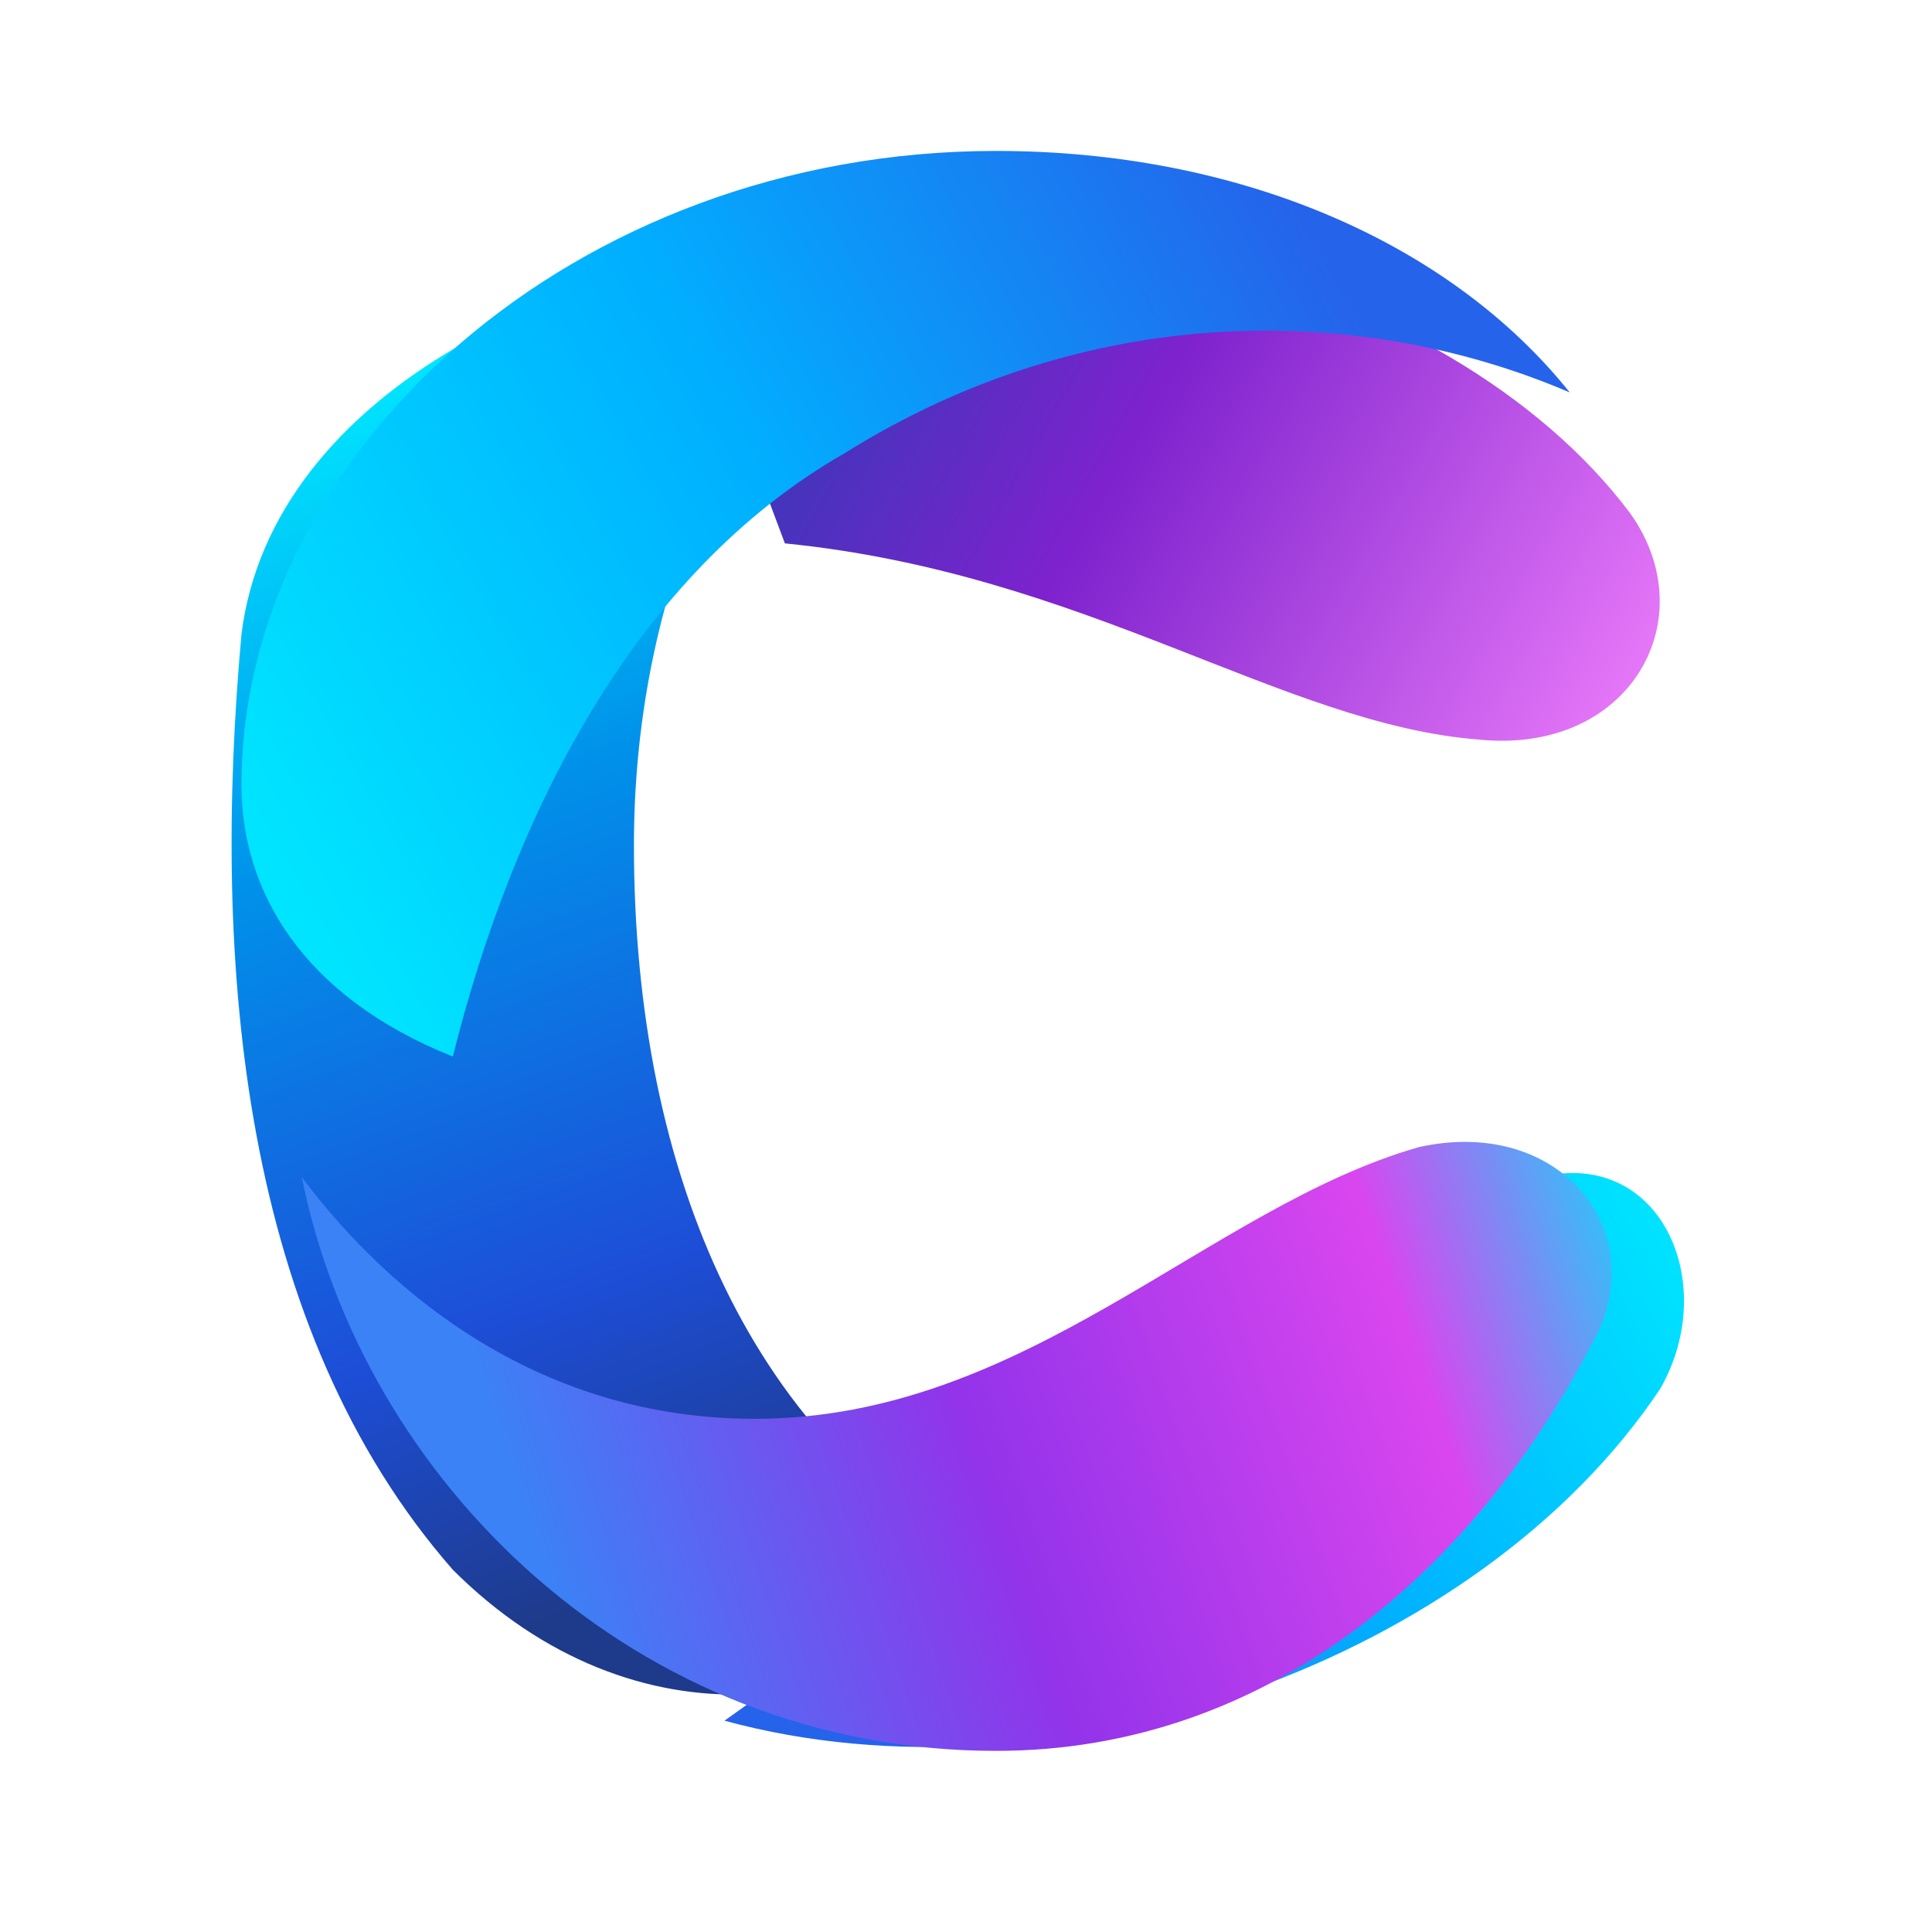
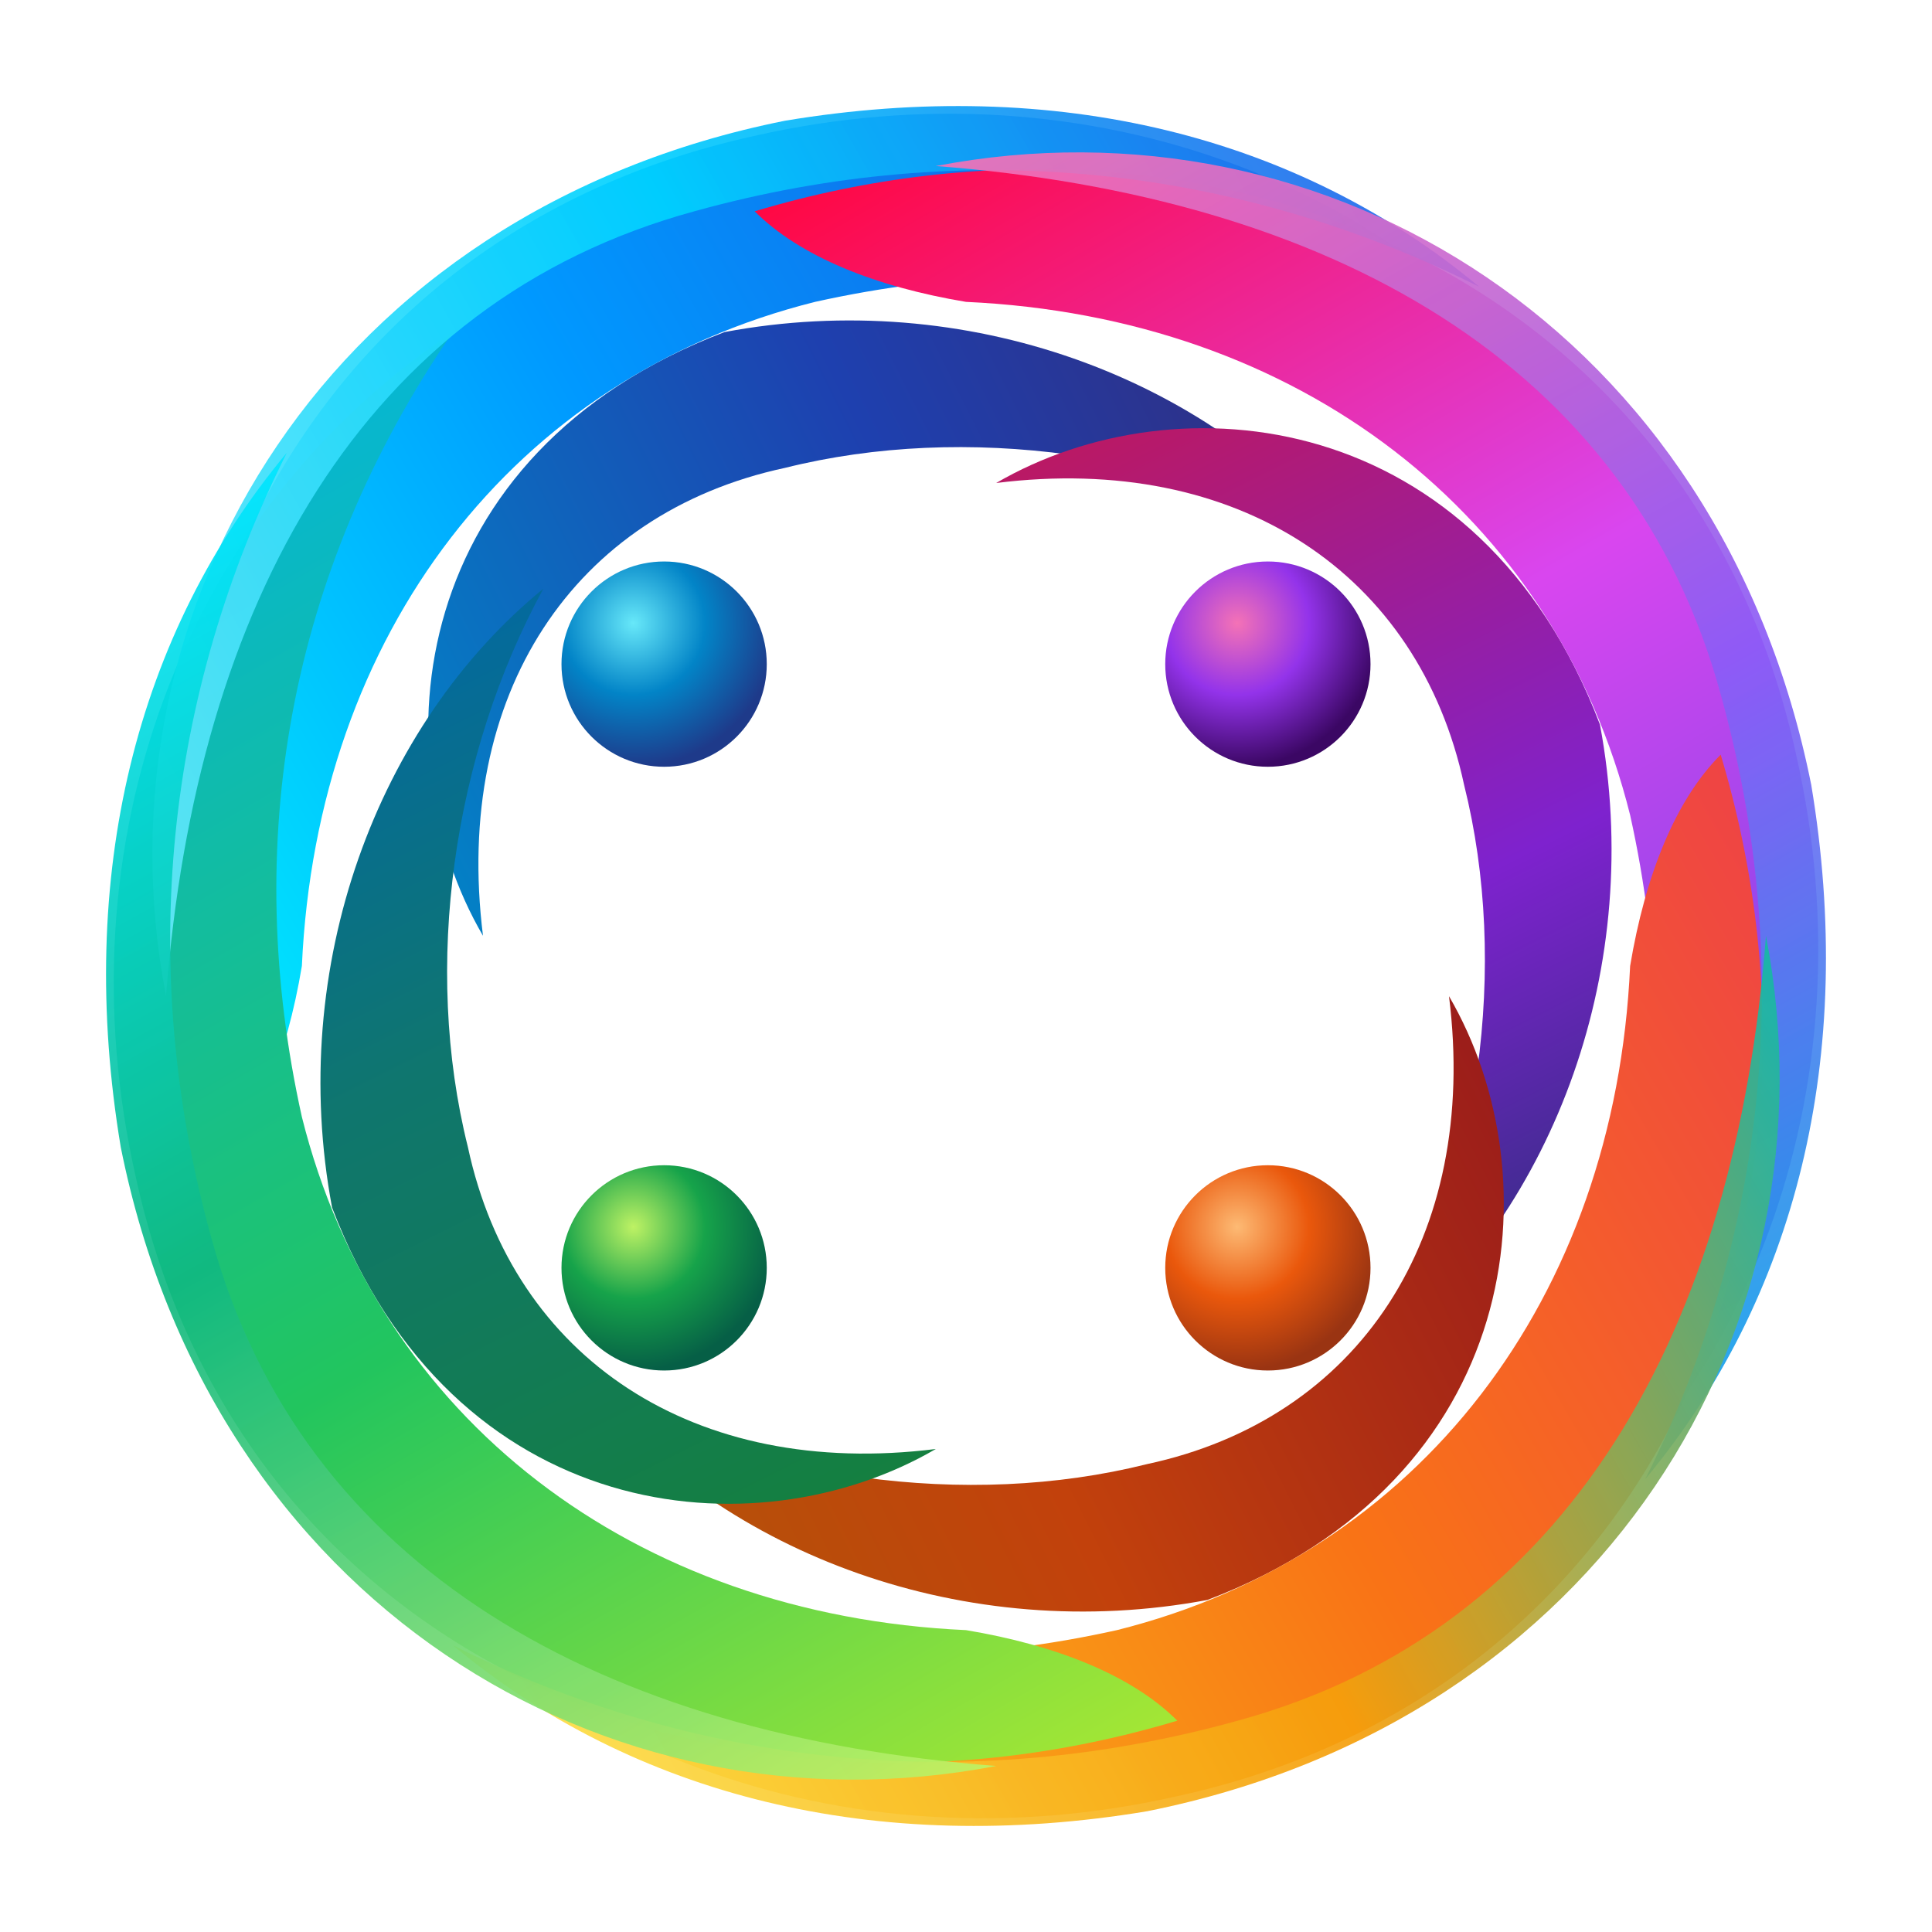
<svg xmlns="http://www.w3.org/2000/svg" viewBox="0 0 128 128" width="128" height="128" fill="none">
  <defs>
-     <linearGradient id="topPurple" x1="48" y1="14" x2="108" y2="48" gradientUnits="userSpaceOnUse">
-       <stop offset="0%" stop-color="#1E40AF" />
-       <stop offset="45%" stop-color="#7E22CE" />
-       <stop offset="100%" stop-color="#E879F9" />
+     <linearGradient id="q0Main" x1="12" y1="74" x2="102" y2="22" gradientUnits="userSpaceOnUse">
+       <stop offset="0%" stop-color="#00F2FE" />
+       <stop offset="45%" stop-color="#0099FF" />
+       <stop offset="100%" stop-color="#1D4ED8" />
    </linearGradient>
-     <linearGradient id="topCyanBlue" x1="16" y1="54" x2="86" y2="14" gradientUnits="userSpaceOnUse">
-       <stop offset="0%" stop-color="#00E5FF" />
-       <stop offset="50%" stop-color="#00B0FF" />
+     <linearGradient id="q0Fold" x1="28" y1="60" x2="88" y2="30" gradientUnits="userSpaceOnUse">
+       <stop offset="0%" stop-color="#0284C7" />
+       <stop offset="60%" stop-color="#1E40AF" />
+       <stop offset="100%" stop-color="#312E81" />
+     </linearGradient>
+     <linearGradient id="q0Wing" x1="10" y1="64" x2="96" y2="16" gradientUnits="userSpaceOnUse">
+       <stop offset="0%" stop-color="#67E8F9" />
+       <stop offset="55%" stop-color="#00D2FF" />
      <stop offset="100%" stop-color="#2563EB" />
    </linearGradient>
-     <linearGradient id="leftBlue" x1="18" y1="28" x2="46" y2="104" gradientUnits="userSpaceOnUse">
-       <stop offset="0%" stop-color="#00E5FF" />
-       <stop offset="35%" stop-color="#0091EA" />
-       <stop offset="75%" stop-color="#1D4ED8" />
+     <radialGradient id="q0Dot" cx="35%" cy="30%" r="70%">
+       <stop offset="0%" stop-color="#67E8F9" />
+       <stop offset="50%" stop-color="#0284C7" />
      <stop offset="100%" stop-color="#1E3A8A" />
+     </radialGradient>
+     <linearGradient id="q1Main" x1="12" y1="74" x2="102" y2="22" gradientUnits="userSpaceOnUse">
+       <stop offset="0%" stop-color="#FF0844" />
+       <stop offset="45%" stop-color="#D946EF" />
+       <stop offset="100%" stop-color="#4F46E5" />
    </linearGradient>
-     <linearGradient id="bottomCyanTip" x1="60" y1="112" x2="112" y2="82" gradientUnits="userSpaceOnUse">
-       <stop offset="0%" stop-color="#2563EB" />
-       <stop offset="50%" stop-color="#00B0FF" />
+     <linearGradient id="q1Fold" x1="28" y1="60" x2="88" y2="30" gradientUnits="userSpaceOnUse">
+       <stop offset="0%" stop-color="#BE185D" />
+       <stop offset="60%" stop-color="#7E22CE" />
+       <stop offset="100%" stop-color="#312E81" />
+     </linearGradient>
+     <linearGradient id="q1Wing" x1="10" y1="64" x2="96" y2="16" gradientUnits="userSpaceOnUse">
+       <stop offset="0%" stop-color="#F472B6" />
+       <stop offset="55%" stop-color="#8B5CF6" />
+       <stop offset="100%" stop-color="#0EA5E9" />
+     </linearGradient>
+     <radialGradient id="q1Dot" cx="35%" cy="30%" r="70%">
+       <stop offset="0%" stop-color="#F472B6" />
+       <stop offset="50%" stop-color="#9333EA" />
+       <stop offset="100%" stop-color="#3B0764" />
+     </radialGradient>
+     <linearGradient id="q2Main" x1="12" y1="74" x2="102" y2="22" gradientUnits="userSpaceOnUse">
+       <stop offset="0%" stop-color="#EF4444" />
+       <stop offset="45%" stop-color="#F97316" />
+       <stop offset="100%" stop-color="#FACC15" />
+     </linearGradient>
+     <linearGradient id="q2Fold" x1="28" y1="60" x2="88" y2="30" gradientUnits="userSpaceOnUse">
+       <stop offset="0%" stop-color="#991B1B" />
+       <stop offset="60%" stop-color="#C2410C" />
+       <stop offset="100%" stop-color="#B45309" />
+     </linearGradient>
+     <linearGradient id="q2Wing" x1="10" y1="64" x2="96" y2="16" gradientUnits="userSpaceOnUse">
+       <stop offset="0%" stop-color="#14B8A6" />
+       <stop offset="50%" stop-color="#F59E0B" />
+       <stop offset="100%" stop-color="#FDE047" />
+     </linearGradient>
+     <radialGradient id="q2Dot" cx="35%" cy="30%" r="70%">
+       <stop offset="0%" stop-color="#FDBA74" />
+       <stop offset="50%" stop-color="#EA580C" />
+       <stop offset="100%" stop-color="#9A3412" />
+     </radialGradient>
+     <linearGradient id="q3Main" x1="12" y1="74" x2="102" y2="22" gradientUnits="userSpaceOnUse">
+       <stop offset="0%" stop-color="#A3E635" />
+       <stop offset="45%" stop-color="#22C55E" />
+       <stop offset="100%" stop-color="#06B6D4" />
+     </linearGradient>
+     <linearGradient id="q3Fold" x1="28" y1="60" x2="88" y2="30" gradientUnits="userSpaceOnUse">
+       <stop offset="0%" stop-color="#15803D" />
+       <stop offset="60%" stop-color="#0F766E" />
+       <stop offset="100%" stop-color="#0369A1" />
+     </linearGradient>
+     <linearGradient id="q3Wing" x1="10" y1="64" x2="96" y2="16" gradientUnits="userSpaceOnUse">
+       <stop offset="0%" stop-color="#BEF264" />
+       <stop offset="55%" stop-color="#10B981" />
      <stop offset="100%" stop-color="#00E5FF" />
    </linearGradient>
-     <linearGradient id="bottomPurple" x1="34" y1="98" x2="104" y2="74" gradientUnits="userSpaceOnUse">
-       <stop offset="0%" stop-color="#3B82F6" />
-       <stop offset="40%" stop-color="#9333EA" />
-       <stop offset="80%" stop-color="#D946EF" />
-       <stop offset="100%" stop-color="#38BDF8" />
-     </linearGradient>
+     <radialGradient id="q3Dot" cx="35%" cy="30%" r="70%">
+       <stop offset="0%" stop-color="#BEF264" />
+       <stop offset="50%" stop-color="#16A34A" />
+       <stop offset="100%" stop-color="#065F46" />
+     </radialGradient>
  </defs>
-   <path d="M46 20 C66 10, 96 18, 108 34 C113 41, 108 50, 98 49 C85 48, 72 38, 52 36 Z" fill="url(#topPurple)" />
-   <path d="M16 42 C14 64, 16 88, 30 104 C42 116, 58 114, 66 104 C50 96, 42 78, 42 56 C42 40, 48 26, 58 16 C38 16, 18 26, 16 42 Z" fill="url(#leftBlue)" />
-   <path d="M16 52 C16 30, 38 10, 66 10 C82 10, 96 16, 104 26 C90 20, 72 20, 56 30 C42 38, 34 54, 30 70 C20 66, 16 59, 16 52 Z" fill="url(#topCyanBlue)" />
-   <path d="M48 114 C70 120, 98 110, 110 92 C114 85, 110 76, 102 78 C92 80, 82 96, 62 104 Z" fill="url(#bottomCyanTip)" />
-   <path d="M20 78 C24 98, 42 116, 66 116 C84 116, 98 104, 106 88 C109 81, 103 74, 94 76 C80 80, 68 94, 50 94 C36 94, 26 86, 20 78 Z" fill="url(#bottomPurple)" />
+   <g transform="rotate(0 64 64)">
+     <path d="M 48 22 C 64 19, 80 25, 89 36 C 78 30, 64 28, 52 31 C 38 34, 30 46, 32 62 C 25 50, 27 30, 48 22 Z" fill="url(#q0Fold)" />
+   </g>
+   <g transform="rotate(90 64 64)">
+     <path d="M 48 22 C 64 19, 80 25, 89 36 C 78 30, 64 28, 52 31 C 38 34, 30 46, 32 62 C 25 50, 27 30, 48 22 Z" fill="url(#q1Fold)" />
+   </g>
+   <g transform="rotate(180 64 64)">
+     <path d="M 48 22 C 64 19, 80 25, 89 36 C 78 30, 64 28, 52 31 C 38 34, 30 46, 32 62 C 25 50, 27 30, 48 22 Z" fill="url(#q2Fold)" />
+   </g>
+   <g transform="rotate(270 64 64)">
+     <path d="M 48 22 C 64 19, 80 25, 89 36 C 78 30, 64 28, 52 31 C 38 34, 30 46, 32 62 C 25 50, 27 30, 48 22 Z" fill="url(#q3Fold)" />
+   </g>
+   <g transform="rotate(0 64 64)">
+     <path d="M 14 78 C 5 48, 18 16, 50 9 C 72 4, 94 12, 106 30 C 90 19, 72 16, 54 20 C 34 25, 21 42, 20 64 C 19 70, 17 75, 14 78 Z" fill="url(#q0Main)" />
+   </g>
+   <g transform="rotate(90 64 64)">
+     <path d="M 14 78 C 5 48, 18 16, 50 9 C 72 4, 94 12, 106 30 C 90 19, 72 16, 54 20 C 34 25, 21 42, 20 64 C 19 70, 17 75, 14 78 Z" fill="url(#q1Main)" />
+   </g>
+   <g transform="rotate(180 64 64)">
+     <path d="M 14 78 C 5 48, 18 16, 50 9 C 72 4, 94 12, 106 30 C 90 19, 72 16, 54 20 C 34 25, 21 42, 20 64 C 19 70, 17 75, 14 78 Z" fill="url(#q2Main)" />
+   </g>
+   <g transform="rotate(270 64 64)">
+     <path d="M 14 78 C 5 48, 18 16, 50 9 C 72 4, 94 12, 106 30 C 90 19, 72 16, 54 20 C 34 25, 21 42, 20 64 C 19 70, 17 75, 14 78 Z" fill="url(#q3Main)" />
+   </g>
+   <g transform="rotate(0 64 64)">
+     <path d="M 11 66 C 6 40, 22 14, 52 8 C 70 5, 86 9, 98 19 C 82 11, 64 9, 46 14 C 24 20, 13 40, 11 66 Z" fill="url(#q0Wing)" opacity="0.92" />
+   </g>
+   <g transform="rotate(90 64 64)">
+     <path d="M 11 66 C 6 40, 22 14, 52 8 C 70 5, 86 9, 98 19 C 82 11, 64 9, 46 14 C 24 20, 13 40, 11 66 Z" fill="url(#q1Wing)" opacity="0.92" />
+   </g>
+   <g transform="rotate(180 64 64)">
+     <path d="M 11 66 C 6 40, 22 14, 52 8 C 70 5, 86 9, 98 19 C 82 11, 64 9, 46 14 C 24 20, 13 40, 11 66 Z" fill="url(#q2Wing)" opacity="0.92" />
+   </g>
+   <g transform="rotate(270 64 64)">
+     <path d="M 11 66 C 6 40, 22 14, 52 8 C 70 5, 86 9, 98 19 C 82 11, 64 9, 46 14 C 24 20, 13 40, 11 66 Z" fill="url(#q3Wing)" opacity="0.92" />
+   </g>
+   <circle cx="44" cy="44" r="6.8" fill="url(#q0Dot)" />
+   <circle cx="84" cy="44" r="6.8" fill="url(#q1Dot)" />
+   <circle cx="84" cy="84" r="6.8" fill="url(#q2Dot)" />
+   <circle cx="44" cy="84" r="6.8" fill="url(#q3Dot)" />
</svg>
